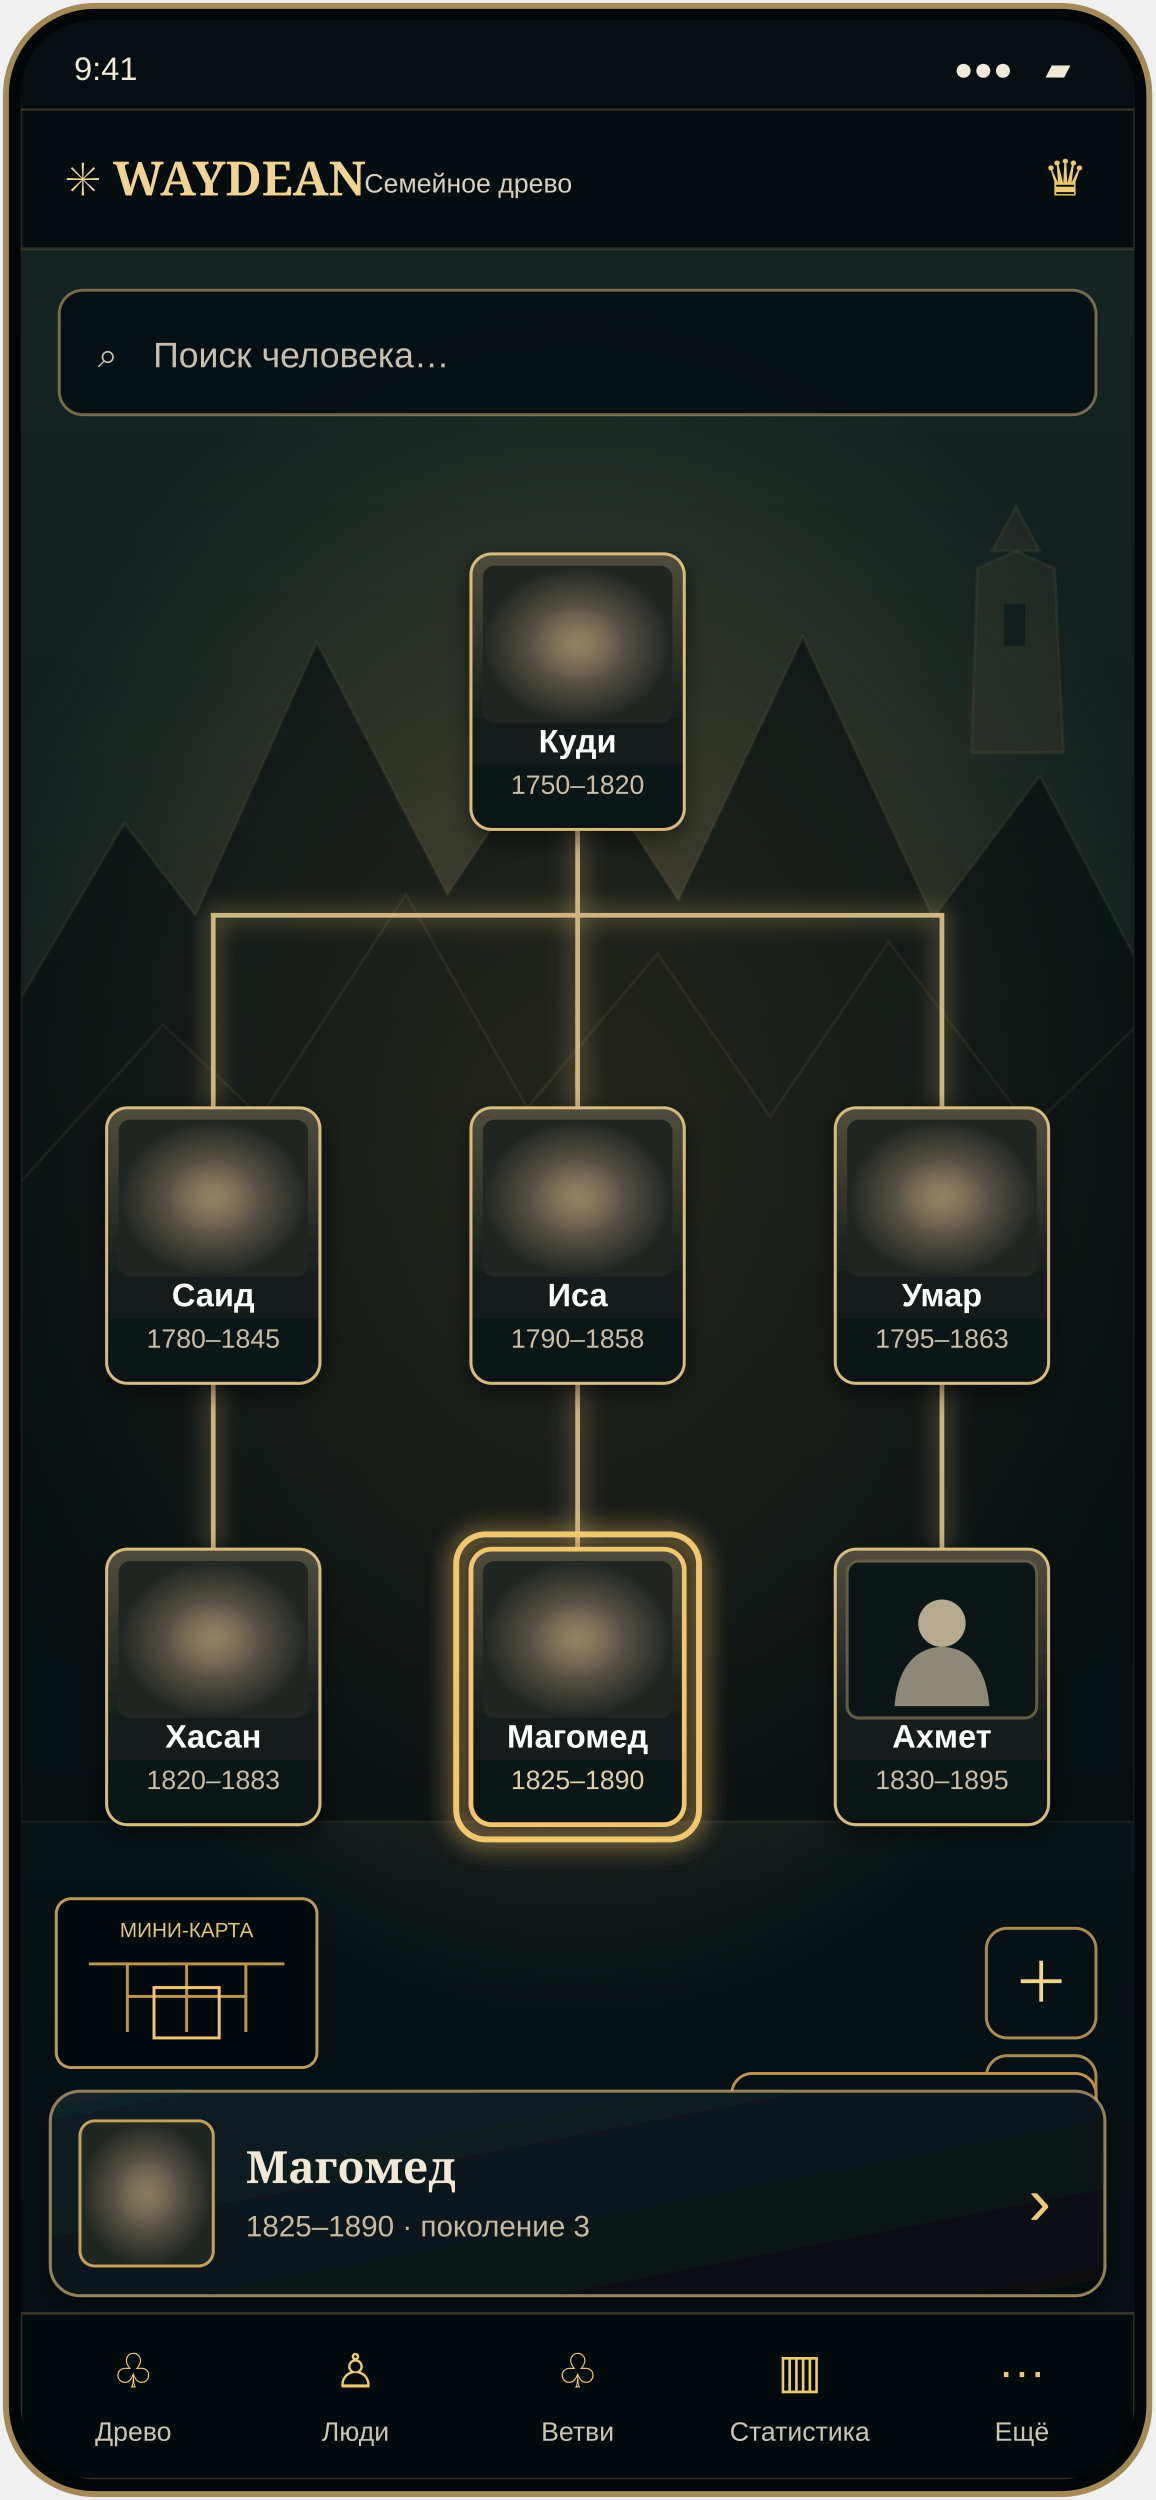
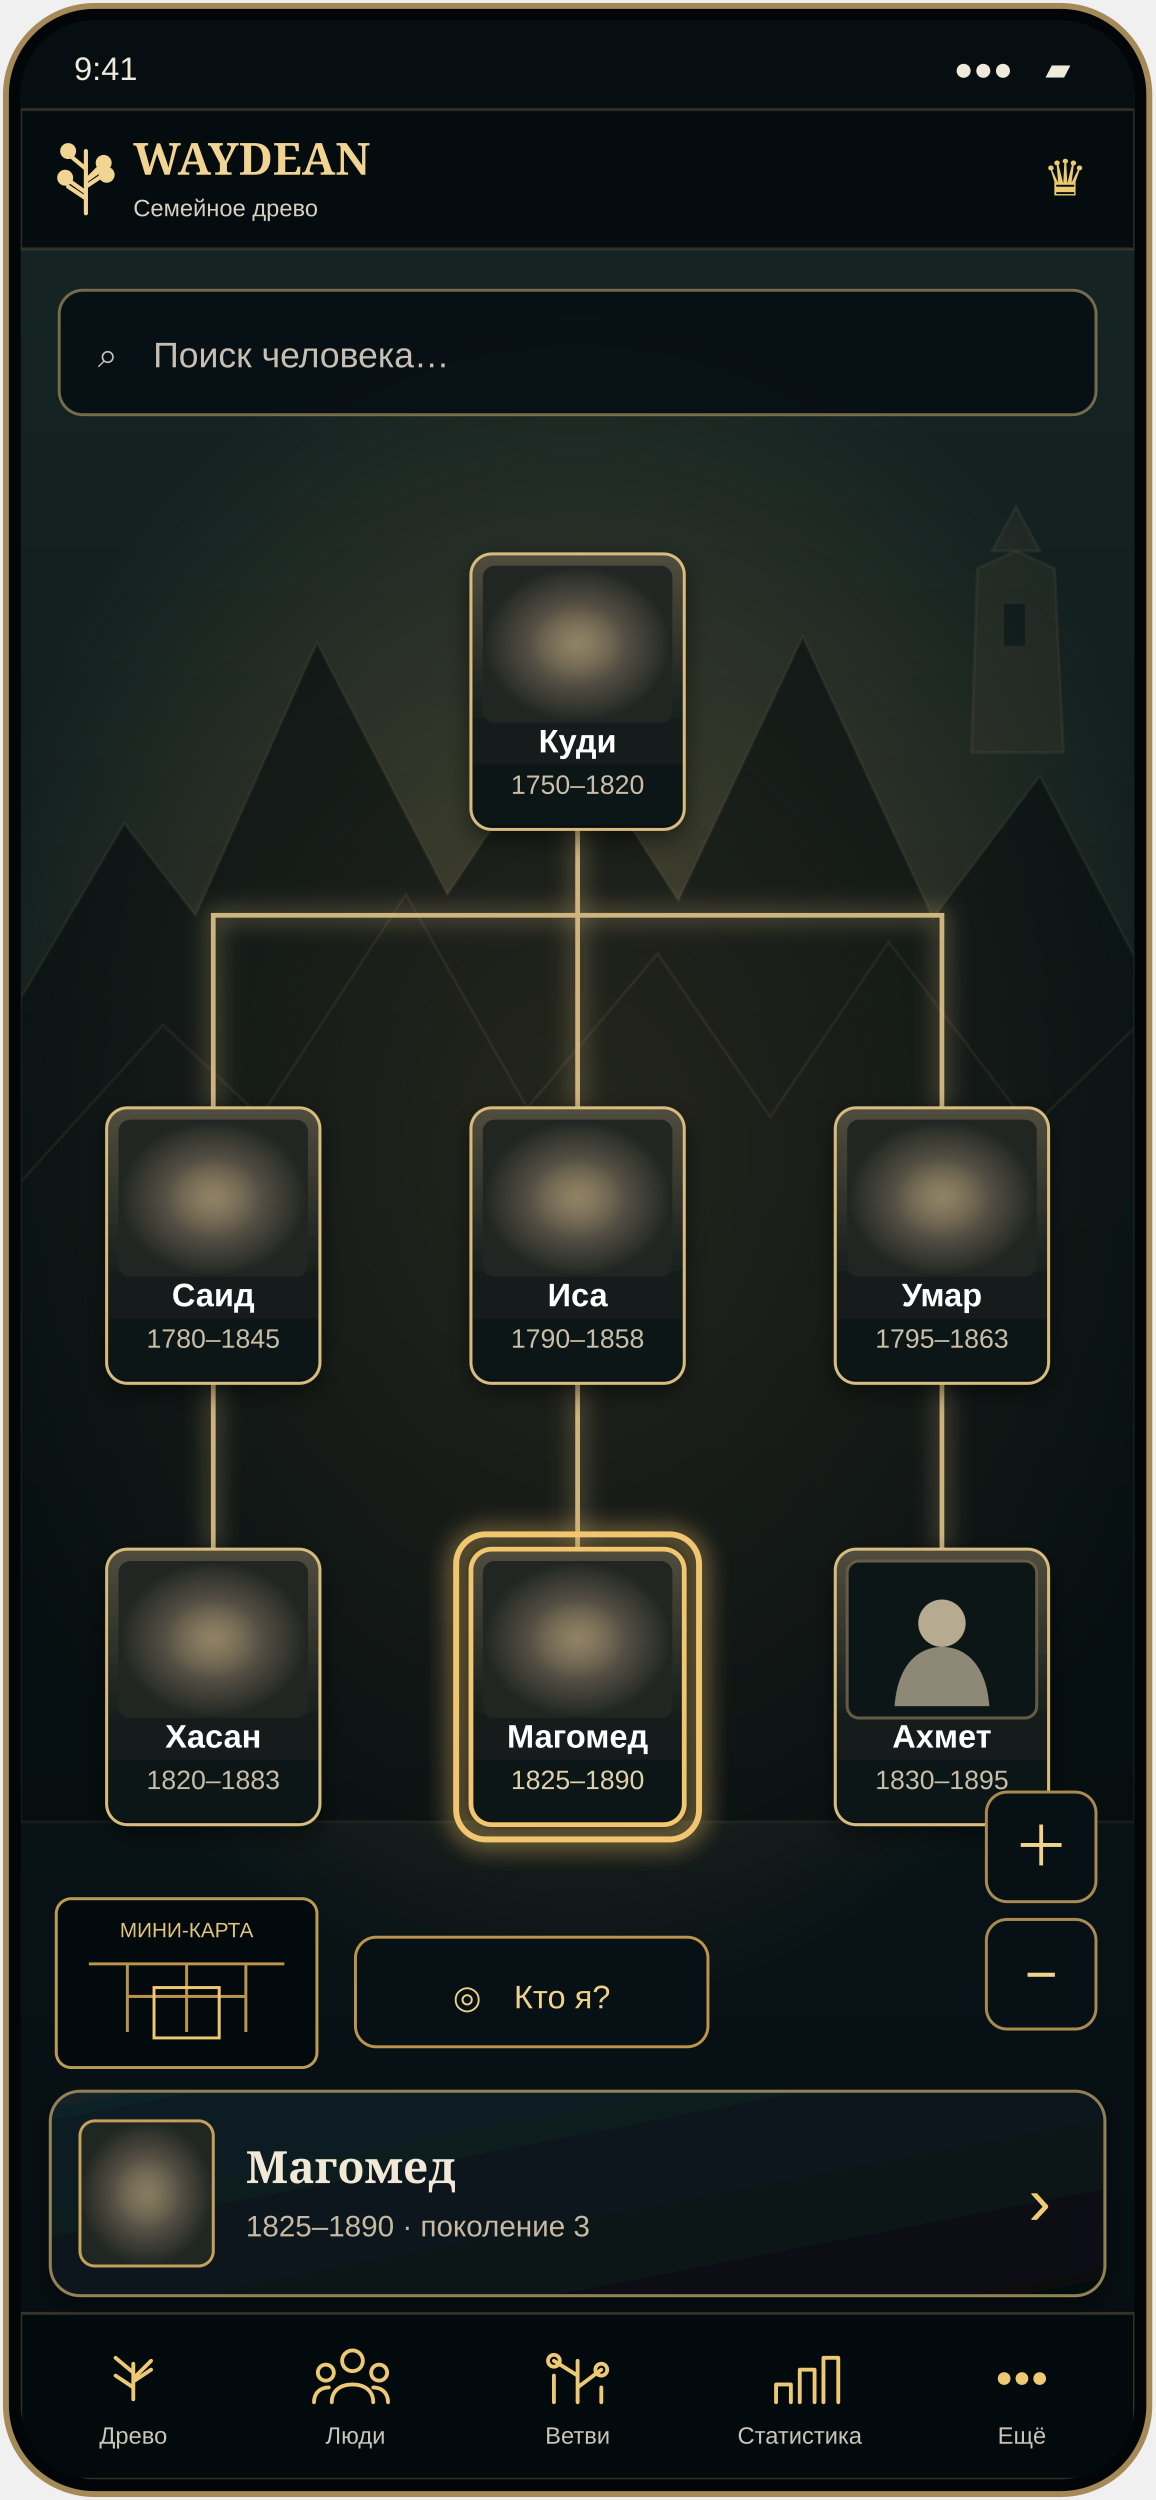
<svg xmlns="http://www.w3.org/2000/svg" width="780" height="1688" viewBox="0 0 390 844" role="img" aria-labelledby="title desc">
  <defs>
    <linearGradient id="screen" x2="0" y2="1">
      <stop stop-color="#172724" />
      <stop offset=".56" stop-color="#0b1719" />
      <stop offset="1" stop-color="#050d12" />
    </linearGradient>
    <linearGradient id="card" x2="0" y2="1">
      <stop stop-color="#514d3d" />
      <stop offset=".58" stop-color="#19201e" />
      <stop offset="1" stop-color="#081114" />
    </linearGradient>
    <linearGradient id="bar" x2="1" y2="1">
      <stop stop-color="#122126" />
      <stop offset="1" stop-color="#060c10" />
    </linearGradient>
    <radialGradient id="mist">
      <stop stop-color="#bf9958" stop-opacity=".38" />
      <stop offset="1" stop-color="#bf9958" stop-opacity="0" />
    </radialGradient>
    <radialGradient id="photo">
      <stop stop-color="#b9a47c" stop-opacity=".7" />
      <stop offset=".5" stop-color="#555044" />
      <stop offset="1" stop-color="#202622" />
    </radialGradient>
    <filter id="glow" x="-80%" y="-80%" width="260%" height="260%">
      <feGaussianBlur stdDeviation="4" result="b" />
      <feMerge>
        <feMergeNode in="b" />
        <feMergeNode in="SourceGraphic" />
      </feMerge>
    </filter>
    <filter id="shadow" x="-40%" y="-30%" width="180%" height="180%">
      <feGaussianBlur in="SourceAlpha" stdDeviation="4" result="b" />
      <feOffset dy="3" />
      <feComponentTransfer>
        <feFuncA type="linear" slope=".48" />
      </feComponentTransfer>
      <feMerge>
        <feMergeNode />
        <feMergeNode in="SourceGraphic" />
      </feMerge>
    </filter>
  </defs>
  <rect x="2" y="2" width="386" height="840" rx="30" fill="#020608" stroke="#a58a58" stroke-width="2" />
  <clipPath id="clip">
    <rect x="7" y="7" width="376" height="830" rx="25" />
  </clipPath>
  <g clip-path="url(#clip)">
    <rect x="7" y="7" width="376" height="830" fill="url(#screen)" />
    <ellipse cx="195" cy="390" rx="215" ry="290" fill="url(#mist)" />
    <g fill="#030a0d" opacity=".57" stroke="#9c855b" stroke-opacity=".17">
      <path d="M7 337 42 278 66 309 107 217 151 302 190 244 229 304 271 215 315 310 351 262 383 323V603H7Z" />
      <path d="M7 399 55 346 88 377 137 302 178 374 222 322 260 377 300 318 348 381 383 347V615H7Z" />
    </g>
    <g opacity=".35" fill="#3a392f" stroke="#a48a58" stroke-opacity=".3">
      <path d="M330 192 343 186 356 192 359 254 328 254Z" />
      <path d="M335 186 343 171 351 186Z" />
      <path d="M339 204h7v14h-7z" fill="#071014" stroke="none" />
    </g>
    <rect x="7" y="7" width="376" height="30" fill="#03090d" opacity=".82" />
    <text x="25" y="27" fill="#f0eadb" font-family="Arial,sans-serif" font-size="11">9:41</text>
    <text x="322" y="27" fill="#f0eadb" font-family="Arial,sans-serif" font-size="11">●●●　▰</text>
    <rect x="7" y="37" width="376" height="47" fill="#030a0f" fill-opacity=".92" stroke="#927c55" stroke-opacity=".28" />
-     <text x="22" y="66" fill="#f1d392" font-family="Georgia,serif" font-size="16" font-weight="bold">✳ WAYDEAN</text>
-     <text x="123" y="65" fill="#d8d0c1" font-family="Arial,sans-serif" font-size="9">Семейное древо</text>
+     <g fill="none" stroke="#f1d392" stroke-width="1.4" stroke-linecap="round" stroke-linejoin="round">
+       <path d="M29 72V51M29 57l-6-5m6 9 6-6m-6 10-7-5m7 1 7-5m-7 11-6-4m6 0 6-4" />
+       <circle cx="23" cy="51" r="2" fill="#f1d392" />
+       <circle cx="35" cy="55" r="2" fill="#f1d392" />
+       <circle cx="22" cy="60" r="2" fill="#f1d392" />
+       <circle cx="36" cy="59" r="2" fill="#f1d392" />
+     </g>
+     <text x="45" y="59" fill="#f1d392" font-family="Georgia,serif" font-size="15" font-weight="bold">WAYDEAN</text>
+     <text x="45" y="73" fill="#d8d0c1" font-family="Arial,sans-serif" font-size="8">Семейное древо</text>
    <text x="352" y="66" fill="#edc973" font-family="Arial,sans-serif" font-size="17">♛</text>
    <rect x="20" y="98" width="350" height="42" rx="8" fill="#071015" fill-opacity=".93" stroke="#d2b779" stroke-opacity=".52" />
    <text x="33" y="124" fill="#c7c0b2" font-family="Arial,sans-serif" font-size="12">⌕　Поиск человека…</text>
    <g fill="none" stroke="#e2c48a" stroke-width="1.6" stroke-linecap="round" opacity=".9" filter="url(#glow)">
      <path d="M195 260V309M195 309H72V374M195 309V374M195 309H318V374" />
      <path d="M72 467V523M195 467V523M318 467V523" />
    </g>
    <g filter="url(#shadow)" font-family="Arial,sans-serif" text-anchor="middle">
      <g transform="translate(159 187)">
        <rect width="72" height="93" rx="7" fill="url(#card)" stroke="#d8bc7e" />
        <rect x="4" y="4" width="64" height="53" rx="4" fill="url(#photo)" />
        <text x="36" y="67" fill="#fff" font-size="11" font-weight="bold">Куди</text>
        <text x="36" y="81" fill="#c8bea9" font-size="9">1750–1820</text>
      </g>
      <g transform="translate(36 374)">
        <rect width="72" height="93" rx="7" fill="url(#card)" stroke="#d8bc7e" />
        <rect x="4" y="4" width="64" height="53" rx="4" fill="url(#photo)" />
        <text x="36" y="67" fill="#fff" font-size="11" font-weight="bold">Саид</text>
        <text x="36" y="81" fill="#c8bea9" font-size="9">1780–1845</text>
      </g>
      <g transform="translate(159 374)">
        <rect width="72" height="93" rx="7" fill="url(#card)" stroke="#d8bc7e" />
        <rect x="4" y="4" width="64" height="53" rx="4" fill="url(#photo)" />
        <text x="36" y="67" fill="#fff" font-size="11" font-weight="bold">Иса</text>
        <text x="36" y="81" fill="#c8bea9" font-size="9">1790–1858</text>
      </g>
      <g transform="translate(282 374)">
        <rect width="72" height="93" rx="7" fill="url(#card)" stroke="#d8bc7e" />
        <rect x="4" y="4" width="64" height="53" rx="4" fill="url(#photo)" />
        <text x="36" y="67" fill="#fff" font-size="11" font-weight="bold">Умар</text>
        <text x="36" y="81" fill="#c8bea9" font-size="9">1795–1863</text>
      </g>
      <g transform="translate(36 523)">
        <rect width="72" height="93" rx="7" fill="url(#card)" stroke="#d8bc7e" />
        <rect x="4" y="4" width="64" height="53" rx="4" fill="url(#photo)" />
        <text x="36" y="67" fill="#fff" font-size="11" font-weight="bold">Хасан</text>
        <text x="36" y="81" fill="#c8bea9" font-size="9">1820–1883</text>
      </g>
      <g transform="translate(159 523)">
        <rect x="-5" y="-5" width="82" height="103" rx="10" fill="none" stroke="#f1c66e" stroke-width="2" filter="url(#glow)" />
        <rect width="72" height="93" rx="7" fill="url(#card)" stroke="#f1c66e" stroke-width="1.6" />
        <rect x="4" y="4" width="64" height="53" rx="4" fill="url(#photo)" />
        <text x="36" y="67" fill="#fff" font-size="11" font-weight="bold">Магомед</text>
        <text x="36" y="81" fill="#e1d2ae" font-size="9">1825–1890</text>
      </g>
      <g transform="translate(282 523)">
        <rect width="72" height="93" rx="7" fill="url(#card)" stroke="#d8bc7e" />
        <rect x="4" y="4" width="64" height="53" rx="4" fill="#101918" stroke="#655c47" />
        <circle cx="36" cy="25" r="8" fill="#b6aa90" />
        <path d="M20 53c1-14 8-20 16-20s15 6 16 20" fill="#8e8877" />
        <text x="36" y="67" fill="#fff" font-size="11" font-weight="bold">Ахмет</text>
        <text x="36" y="81" fill="#c8bea9" font-size="9">1830–1895</text>
      </g>
    </g>
    <g transform="translate(19 641)">
      <rect width="88" height="57" rx="5" fill="#030a0e" fill-opacity=".94" stroke="#bd9a58" />
      <text x="44" y="13" text-anchor="middle" fill="#e1c37c" font-family="Arial,sans-serif" font-size="7">МИНИ-КАРТА</text>
      <g stroke="#bd944b" stroke-width="1" fill="none">
        <path d="M11 22H77M24 22v11M44 22v11M64 22v11M24 33h40M24 33v12M44 33v12M64 33v12" />
      </g>
      <rect x="33" y="30" width="22" height="17" fill="none" stroke="#f0c66e" />
    </g>
    <g font-family="Arial,sans-serif" text-anchor="middle">
-       <rect x="333" y="651" width="37" height="37" rx="7" fill="#071015" stroke="#a98b52" />
-       <text x="351.5" y="676" fill="#f1d38e" font-size="19">＋</text>
-       <rect x="333" y="694" width="37" height="37" rx="7" fill="#071015" stroke="#a98b52" />
-       <text x="351.5" y="719" fill="#f1d38e" font-size="19">−</text>
-       <rect x="247" y="700" width="123" height="36" rx="7" fill="#071015" stroke="#bd934d" />
-       <text x="308.5" y="723" fill="#f0d18b" font-size="11">◎　Кто я?</text>
+       <rect x="333" y="605" width="37" height="37" rx="7" fill="#071015" stroke="#a98b52" />
+       <text x="351.5" y="630" fill="#f1d38e" font-size="19">＋</text>
+       <rect x="333" y="648" width="37" height="37" rx="7" fill="#071015" stroke="#a98b52" />
+       <text x="351.5" y="673" fill="#f1d38e" font-size="19">−</text>
+       <rect x="120" y="654" width="119" height="37" rx="7" fill="#071015" stroke="#bd934d" />
+       <text x="179.5" y="678" fill="#f0d18b" font-size="11">◎　Кто я?</text>
    </g>
    <rect x="17" y="706" width="356" height="69" rx="10" fill="url(#bar)" stroke="#d2b779" stroke-opacity=".65" filter="url(#shadow)" />
    <rect x="27" y="716" width="45" height="49" rx="5" fill="url(#photo)" stroke="#c7a159" />
    <text x="83" y="737" fill="#f1e8d7" font-family="Georgia,serif" font-size="15" font-weight="bold">Магомед</text>
    <text x="83" y="755" fill="#c6baa2" font-family="Arial,sans-serif" font-size="10">1825–1890 · поколение 3</text>
    <text x="351" y="751" fill="#f0ca75" font-family="Arial,sans-serif" font-size="23" text-anchor="middle">›</text>
    <rect x="7" y="781" width="376" height="56" fill="#030a0e" stroke="#927c55" stroke-opacity=".33" />
-     <g font-family="Arial,sans-serif" text-anchor="middle" fill="#cbc5b8" font-size="9">
-       <text x="45" y="806" fill="#edc973" font-size="16">♧</text>
-       <text x="45" y="824">Древо</text>
-       <text x="120" y="806" fill="#edc973" font-size="16">♙</text>
-       <text x="120" y="824">Люди</text>
-       <text x="195" y="806" fill="#edc973" font-size="16">♧</text>
-       <text x="195" y="824">Ветви</text>
-       <text x="270" y="806" fill="#edc973" font-size="16">▥</text>
-       <text x="270" y="824">Статистика</text>
-       <text x="345" y="806" fill="#edc973" font-size="16">···</text>
-       <text x="345" y="824">Ещё</text>
+     <g fill="none" stroke="#edc973" stroke-width="1.3" stroke-linecap="round" stroke-linejoin="round">
+       <path d="M45 798v12m0-9-6-5m6 7 6-6m-6 9-6-4m6 2 6-4" />
+       <circle cx="119" cy="797" r="3.5" />
+       <circle cx="110" cy="801" r="2.7" />
+       <circle cx="128" cy="801" r="2.7" />
+       <path d="M112 811c0-4 3-6 7-6s7 2 7 6m-20 0c0-3 2-5 5-5m20 5c0-3-2-5-5-5" />
+       <path d="M195 811v-14m0 5-8-5m8 9 8-6m-16 2v9m16-5v5" />
+       <circle cx="187" cy="797" r="2" />
+       <circle cx="203" cy="800" r="2" />
+       <path d="M262 811v-6h5v6m3 0v-11h5v11m3 0v-15h5v15" />
+       <circle cx="339" cy="803" r="1.5" fill="#edc973" />
+       <circle cx="345" cy="803" r="1.5" fill="#edc973" />
+       <circle cx="351" cy="803" r="1.5" fill="#edc973" />
+     </g>
+     <g font-family="Arial,sans-serif" text-anchor="middle" fill="#cbc5b8" font-size="8">
+       <text x="45" y="825">Древо</text>
+       <text x="120" y="825">Люди</text>
+       <text x="195" y="825">Ветви</text>
+       <text x="270" y="825">Статистика</text>
+       <text x="345" y="825">Ещё</text>
    </g>
  </g>
</svg>
